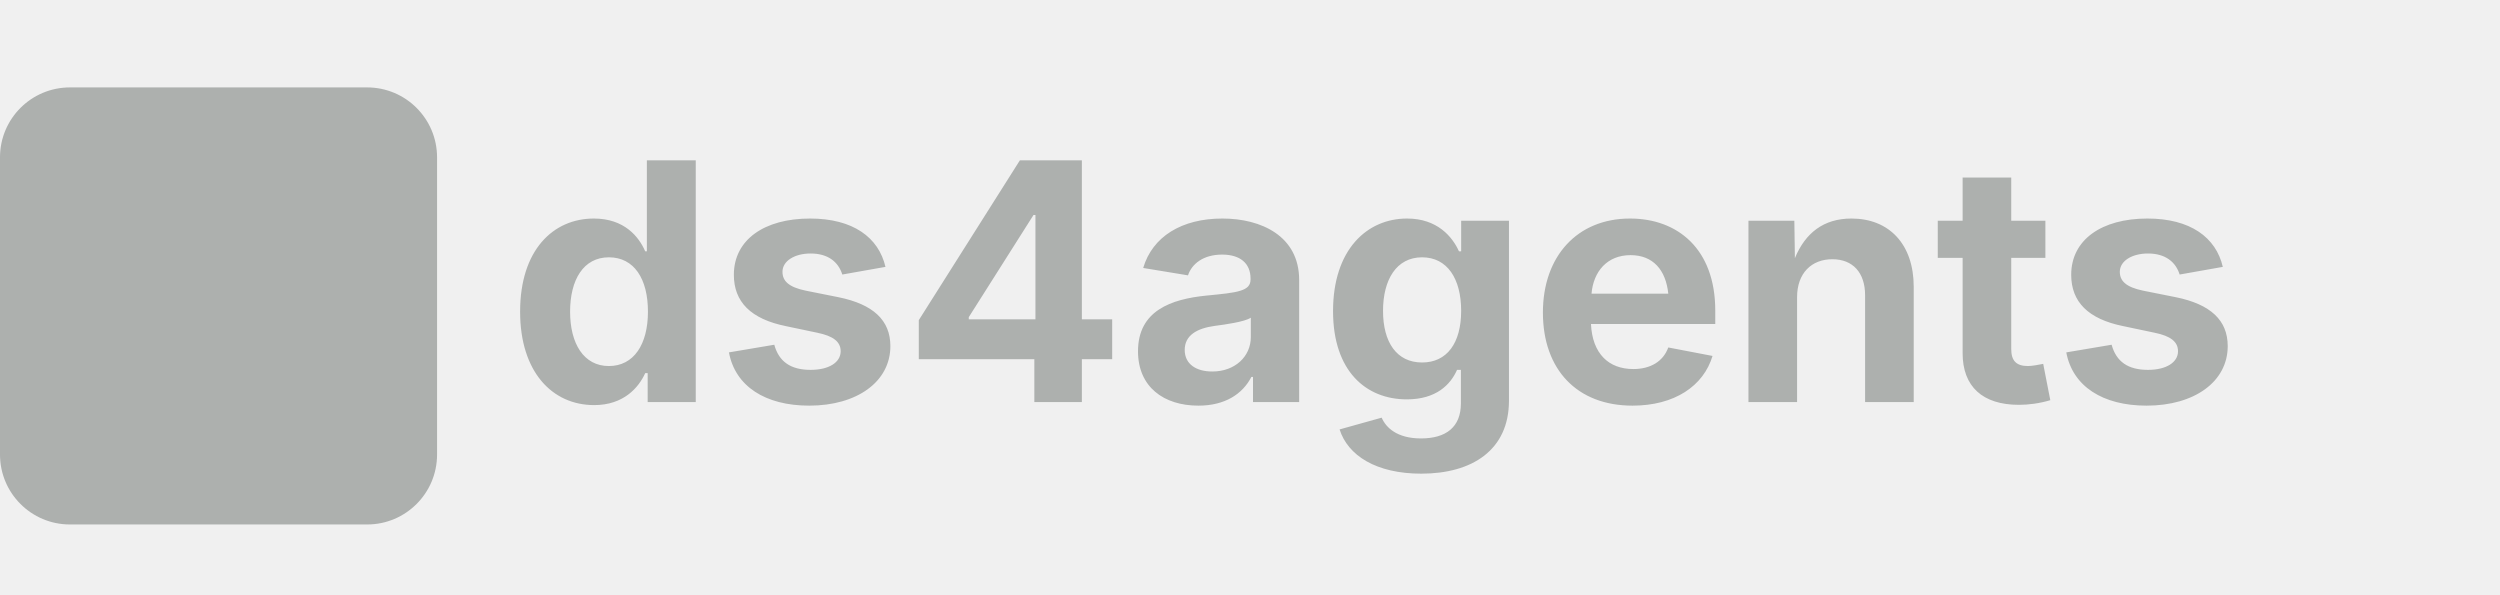
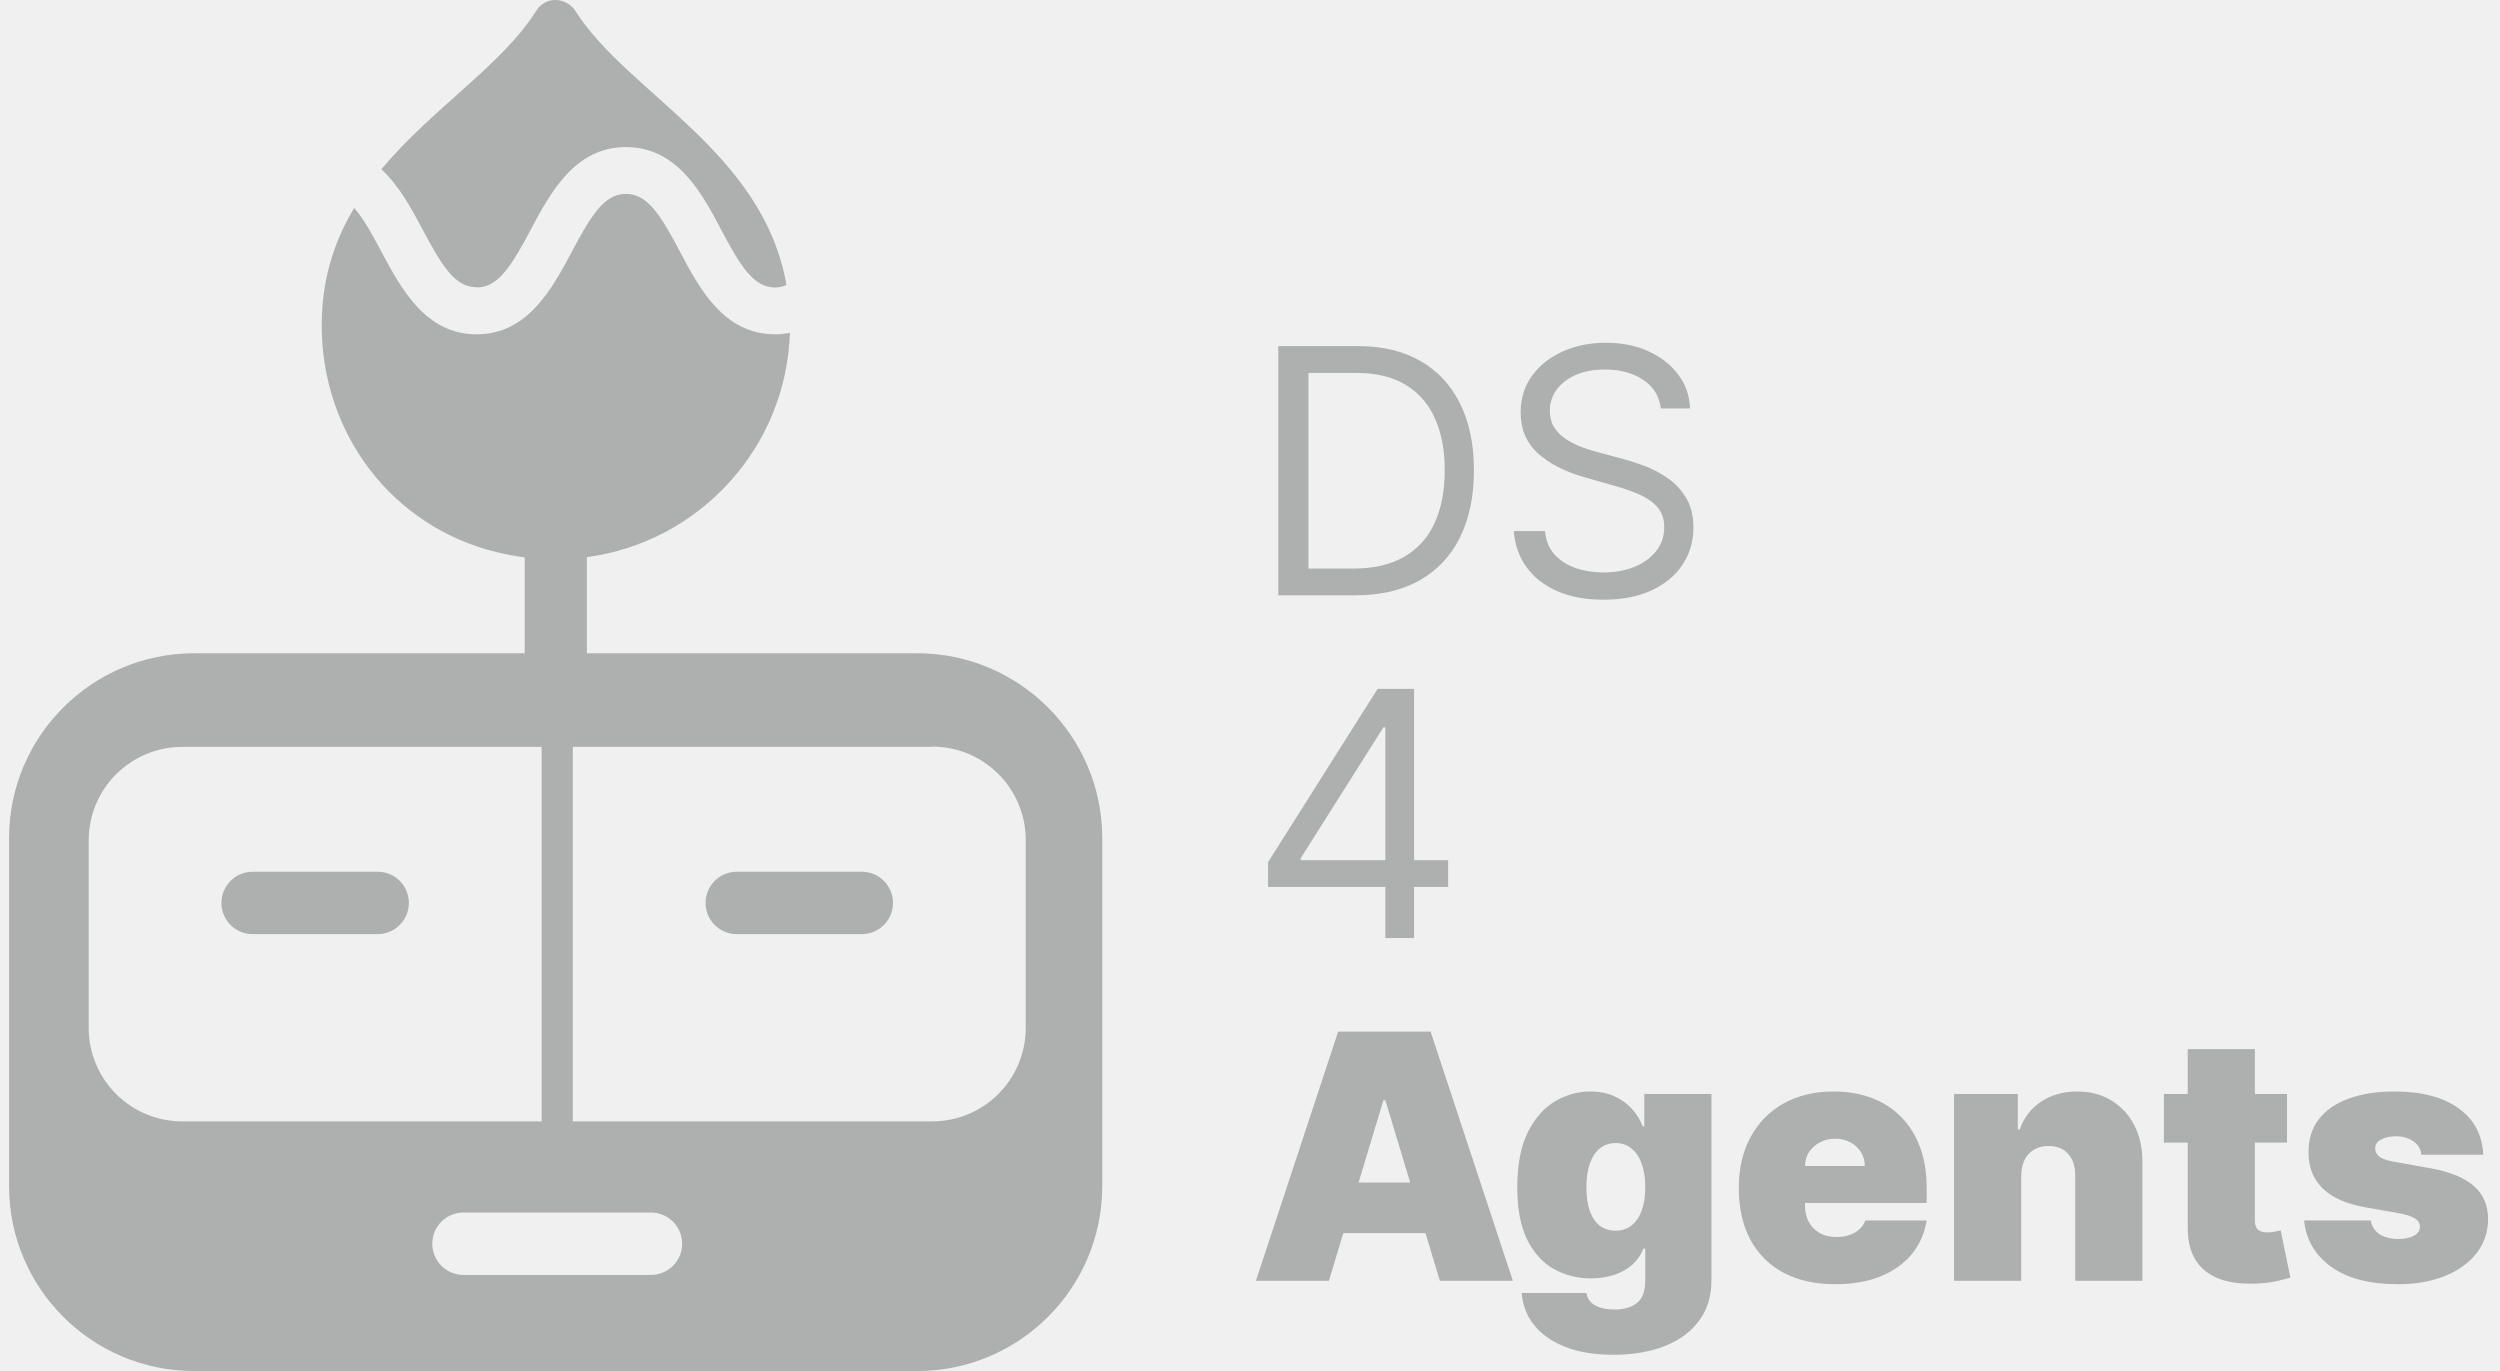
- <svg xmlns="http://www.w3.org/2000/svg" width="143" height="34" viewBox="0 0 143 34" fill="none">
-   <rect opacity="0.3" x="0" y="5" width="25" height="25" rx="4" fill="#101A15" />
-   <text opacity="0.3" x="29" y="23" font-family="Inter, Helvetica, Arial, sans-serif" font-size="19" font-weight="700" fill="#101A15">ds4agents</text>
+ <svg xmlns="http://www.w3.org/2000/svg" width="62" height="34" viewBox="0 0 420 232" fill="none">
+   <defs>
+     <mask id="m" maskUnits="userSpaceOnUse" x="0" y="0" width="420" height="232">
+       <path d="M153.656 110.548H97.786V94.282C116.761 91.748 131.509 75.851 132.143 56.311C131.35 56.469 130.557 56.575 129.659 56.575C120.937 56.575 116.814 48.812 113.537 42.58C110.313 36.507 108.093 32.81 104.393 32.81C100.693 32.81 98.473 36.507 95.249 42.58C91.919 48.812 87.796 56.575 79.127 56.575C70.459 56.575 66.336 48.812 63.006 42.58C61.314 39.359 59.887 36.877 58.407 35.187C55.077 40.732 52.91 47.175 52.91 55.044C52.91 73.316 64.75 89.107 82.51 93.437C84.096 93.807 85.681 94.124 87.267 94.335V110.548H31.344C14.06 110.548 0 124.543 0 141.865V200.697C0 217.966 14.007 232.014 31.344 232.014H153.656C170.94 232.014 185 218.019 185 200.697V141.865C185 124.596 170.993 110.548 153.656 110.548Z" fill="white" />
+       <path d="M29.336 126.392C20.561 126.392 13.479 133.468 13.479 142.235V173.922C13.479 182.688 20.561 189.765 29.336 189.765H90.121V126.392H29.336Z" fill="black" />
+       <path d="M62.371 147.516H41.228C38.309 147.516 35.942 149.881 35.942 152.797C35.942 155.714 38.309 158.078 41.228 158.078H62.371C65.29 158.078 67.657 155.714 67.657 152.797C67.657 149.881 65.29 147.516 62.371 147.516Z" fill="white" />
+       <path d="M108.621 205.186H76.907C73.988 205.186 71.621 207.55 71.621 210.467C71.621 213.384 73.988 215.748 76.907 215.748H108.621C111.54 215.748 113.907 213.384 113.907 210.467C113.907 207.55 111.54 205.186 108.621 205.186Z" fill="black" />
+       <path d="M156.193 126.392H95.407V189.765H156.193C164.967 189.765 172.05 182.689 172.05 173.922V142.182C172.05 133.416 164.967 126.339 156.193 126.339V126.392Z" fill="black" />
+       <path d="M144.3 147.516H123.157C120.238 147.516 117.871 149.881 117.871 152.797C117.871 155.714 120.238 158.078 123.157 158.078H144.3C147.219 158.078 149.585 155.714 149.585 152.797C149.585 149.881 147.219 147.516 144.3 147.516Z" fill="white" />
+       <path d="M79.127 48.653C82.774 48.653 85.047 44.956 88.272 38.883C91.602 32.651 95.724 24.888 104.393 24.888C113.062 24.888 117.237 32.651 120.514 38.883C123.739 44.956 125.959 48.653 129.659 48.653C130.346 48.653 130.98 48.495 131.562 48.231C127.597 25.575 104.657 15.752 95.883 1.915C94.297 -0.567 90.756 -0.673 89.223 1.81C83.514 10.946 71.674 18.287 63.006 28.638C66.019 31.437 68.133 35.345 69.983 38.83C73.207 44.904 75.427 48.6 79.074 48.6L79.127 48.653Z" fill="white" />
+     </mask>
+   </defs>
+   <g opacity="0.3" fill="#101A15">
+     <rect width="186" height="232" mask="url(#m)" />
+     <path transform="translate(211 58)" d="M16.8 42.743H3.788V0.576H17.376C21.467 0.576 24.967 1.421 27.877 3.109C30.787 4.784 33.017 7.192 34.568 10.336C36.119 13.465 36.895 17.212 36.895 21.577C36.895 25.97 36.112 29.751 34.548 32.922C32.983 36.079 30.704 38.508 27.712 40.21C24.72 41.898 21.082 42.743 16.8 42.743ZM8.894 38.213H16.471C19.957 38.213 22.846 37.541 25.138 36.195C27.431 34.85 29.14 32.935 30.265 30.451C31.391 27.967 31.953 25.009 31.953 21.577C31.953 18.173 31.398 15.243 30.286 12.786C29.174 10.315 27.513 8.421 25.303 7.103C23.093 5.772 20.341 5.106 17.047 5.106H8.894V38.213ZM68.519 11.118C68.272 9.032 67.27 7.412 65.513 6.259C63.757 5.106 61.602 4.53 59.048 4.53C57.182 4.53 55.548 4.832 54.148 5.435C52.762 6.039 51.678 6.87 50.895 7.927C50.127 8.984 49.742 10.185 49.742 11.53C49.742 12.655 50.01 13.623 50.545 14.433C51.094 15.229 51.794 15.895 52.645 16.43C53.496 16.952 54.389 17.384 55.322 17.727C56.255 18.056 57.113 18.324 57.895 18.53L62.178 19.683C63.276 19.971 64.498 20.369 65.843 20.877C67.202 21.385 68.499 22.078 69.734 22.957C70.983 23.821 72.013 24.933 72.823 26.292C73.632 27.651 74.037 29.319 74.037 31.295C74.037 33.574 73.44 35.633 72.246 37.472C71.066 39.311 69.336 40.773 67.058 41.857C64.793 42.942 62.041 43.484 58.801 43.484C55.782 43.484 53.167 42.997 50.957 42.022C48.761 41.047 47.031 39.689 45.769 37.945C44.52 36.202 43.813 34.178 43.648 31.872H48.919C49.056 33.464 49.591 34.782 50.525 35.825C51.472 36.854 52.666 37.623 54.107 38.131C55.562 38.625 57.127 38.872 58.801 38.872C60.751 38.872 62.501 38.556 64.052 37.925C65.603 37.28 66.831 36.388 67.737 35.248C68.643 34.095 69.096 32.75 69.096 31.213C69.096 29.813 68.705 28.674 67.922 27.795C67.14 26.917 66.111 26.203 64.834 25.654C63.557 25.105 62.178 24.624 60.696 24.213L55.507 22.73C52.213 21.783 49.605 20.431 47.683 18.674C45.762 16.917 44.801 14.618 44.801 11.777C44.801 9.416 45.439 7.357 46.716 5.6C48.006 3.83 49.735 2.457 51.904 1.482C54.087 0.494 56.523 6.97974e-06 59.213 6.97974e-06C61.931 6.97974e-06 64.347 0.487 66.46 1.462C68.574 2.423 70.249 3.74 71.484 5.415C72.733 7.089 73.392 8.991 73.461 11.118H68.519ZM2.058 92.095V87.895L20.588 58.577H23.636V65.083H21.577L7.576 87.236V87.566H32.53V92.095H2.058ZM21.906 100.743V90.819V88.863V58.577H26.765V100.743H21.906ZM12.353 158.743H-0.001L13.918 116.576H29.565L43.483 158.743H31.13L21.906 128.189H21.577L12.353 158.743ZM10.047 142.107H33.271V150.672H10.047V142.107ZM60.454 171.261C57.283 171.261 54.565 170.808 52.3 169.902C50.049 169.01 48.299 167.774 47.05 166.196C45.815 164.631 45.122 162.833 44.971 160.802H55.924C56.034 161.474 56.308 162.016 56.748 162.428C57.187 162.84 57.75 163.135 58.436 163.313C59.136 163.506 59.918 163.602 60.783 163.602C62.252 163.602 63.467 163.245 64.427 162.531C65.402 161.817 65.889 160.527 65.889 158.66V153.307H65.56C65.148 154.378 64.516 155.291 63.666 156.046C62.815 156.787 61.792 157.356 60.598 157.754C59.404 158.139 58.093 158.331 56.665 158.331C54.414 158.331 52.342 157.809 50.447 156.766C48.567 155.723 47.057 154.069 45.918 151.804C44.792 149.539 44.23 146.581 44.23 142.93C44.23 139.115 44.82 136.012 46 133.624C47.194 131.236 48.732 129.486 50.612 128.374C52.506 127.262 54.497 126.706 56.583 126.706C58.148 126.706 59.52 126.981 60.701 127.53C61.881 128.065 62.869 128.786 63.666 129.692C64.462 130.584 65.066 131.565 65.477 132.636H65.724V127.118H77.09V158.66C77.09 161.337 76.396 163.609 75.01 165.475C73.637 167.356 71.702 168.79 69.204 169.778C66.706 170.767 63.789 171.261 60.454 171.261ZM60.865 150.26C61.909 150.26 62.801 149.972 63.542 149.395C64.297 148.805 64.873 147.968 65.272 146.883C65.683 145.785 65.889 144.468 65.889 142.93C65.889 141.366 65.683 140.027 65.272 138.916C64.873 137.79 64.297 136.932 63.542 136.342C62.801 135.738 61.909 135.436 60.865 135.436C59.822 135.436 58.93 135.738 58.189 136.342C57.461 136.932 56.899 137.79 56.501 138.916C56.116 140.027 55.924 141.366 55.924 142.93C55.924 144.495 56.116 145.827 56.501 146.925C56.899 148.009 57.461 148.839 58.189 149.416C58.93 149.979 59.822 150.26 60.865 150.26ZM98.023 159.319C94.647 159.319 91.737 158.674 89.294 157.384C86.864 156.08 84.99 154.213 83.673 151.784C82.369 149.34 81.717 146.417 81.717 143.013C81.717 139.746 82.376 136.891 83.693 134.448C85.011 132.004 86.871 130.103 89.273 128.745C91.675 127.386 94.51 126.706 97.776 126.706C100.165 126.706 102.326 127.077 104.262 127.818C106.197 128.559 107.851 129.637 109.224 131.051C110.596 132.451 111.653 134.153 112.394 136.157C113.136 138.161 113.506 140.419 113.506 142.93V145.566H85.258V139.307H103.047C103.033 138.401 102.8 137.605 102.347 136.918C101.908 136.218 101.311 135.676 100.556 135.292C99.815 134.894 98.97 134.695 98.023 134.695C97.104 134.695 96.26 134.894 95.491 135.292C94.722 135.676 94.105 136.211 93.638 136.898C93.185 137.584 92.945 138.387 92.917 139.307V146.06C92.917 147.076 93.13 147.982 93.555 148.778C93.981 149.574 94.592 150.198 95.388 150.651C96.184 151.104 97.145 151.331 98.27 151.331C99.053 151.331 99.766 151.221 100.412 151.001C101.071 150.782 101.633 150.466 102.1 150.054C102.567 149.629 102.91 149.121 103.129 148.531H113.506C113.149 150.727 112.305 152.635 110.974 154.254C109.642 155.86 107.879 157.109 105.682 158.001C103.5 158.88 100.947 159.319 98.023 159.319ZM129.509 140.954V158.743H118.144V127.118H128.933V133.13H129.262C129.948 131.126 131.156 129.554 132.886 128.415C134.629 127.276 136.66 126.706 138.98 126.706C141.217 126.706 143.159 127.221 144.807 128.25C146.467 129.266 147.751 130.666 148.657 132.451C149.576 134.235 150.029 136.273 150.016 138.566V158.743H138.65V140.954C138.664 139.389 138.266 138.161 137.456 137.268C136.66 136.376 135.548 135.93 134.121 135.93C133.188 135.93 132.371 136.136 131.671 136.548C130.985 136.946 130.456 137.522 130.085 138.277C129.715 139.018 129.523 139.911 129.509 140.954ZM174.486 127.118V135.354H153.65V127.118H174.486ZM157.685 119.541H169.05V148.572C169.05 149.011 169.126 149.382 169.277 149.684C169.428 149.972 169.661 150.191 169.977 150.342C170.292 150.48 170.697 150.548 171.191 150.548C171.534 150.548 171.933 150.507 172.385 150.425C172.852 150.342 173.195 150.274 173.415 150.219L175.062 158.207C174.554 158.358 173.827 158.544 172.88 158.763C171.946 158.983 170.834 159.127 169.544 159.196C166.936 159.333 164.747 159.065 162.976 158.393C161.206 157.706 159.874 156.629 158.982 155.16C158.09 153.692 157.658 151.852 157.685 149.642V119.541ZM207.69 137.413H197.231C197.176 136.767 196.95 136.211 196.552 135.745C196.154 135.278 195.639 134.921 195.008 134.674C194.39 134.413 193.704 134.283 192.949 134.283C191.974 134.283 191.137 134.461 190.437 134.818C189.737 135.175 189.394 135.683 189.407 136.342C189.394 136.809 189.593 137.241 190.004 137.639C190.43 138.037 191.247 138.346 192.455 138.566L198.878 139.718C202.118 140.309 204.527 141.304 206.105 142.704C207.697 144.09 208.5 145.95 208.514 148.283C208.5 150.535 207.828 152.49 206.496 154.151C205.179 155.798 203.374 157.075 201.081 157.981C198.803 158.873 196.202 159.319 193.278 159.319C188.447 159.319 184.665 158.331 181.934 156.354C179.216 154.378 177.699 151.77 177.383 148.531H188.666C188.817 149.533 189.311 150.308 190.149 150.857C191 151.392 192.07 151.66 193.36 151.66C194.404 151.66 195.262 151.482 195.934 151.125C196.62 150.768 196.97 150.26 196.984 149.601C196.97 148.997 196.668 148.517 196.078 148.16C195.502 147.803 194.596 147.515 193.36 147.295L187.76 146.307C184.535 145.744 182.119 144.674 180.513 143.095C178.907 141.517 178.111 139.485 178.125 137.001C178.111 134.805 178.687 132.945 179.854 131.421C181.035 129.884 182.716 128.717 184.898 127.921C187.095 127.111 189.696 126.706 192.702 126.706C197.272 126.706 200.875 127.653 203.511 129.548C206.16 131.442 207.553 134.063 207.69 137.413Z" />
+   </g>
</svg>
